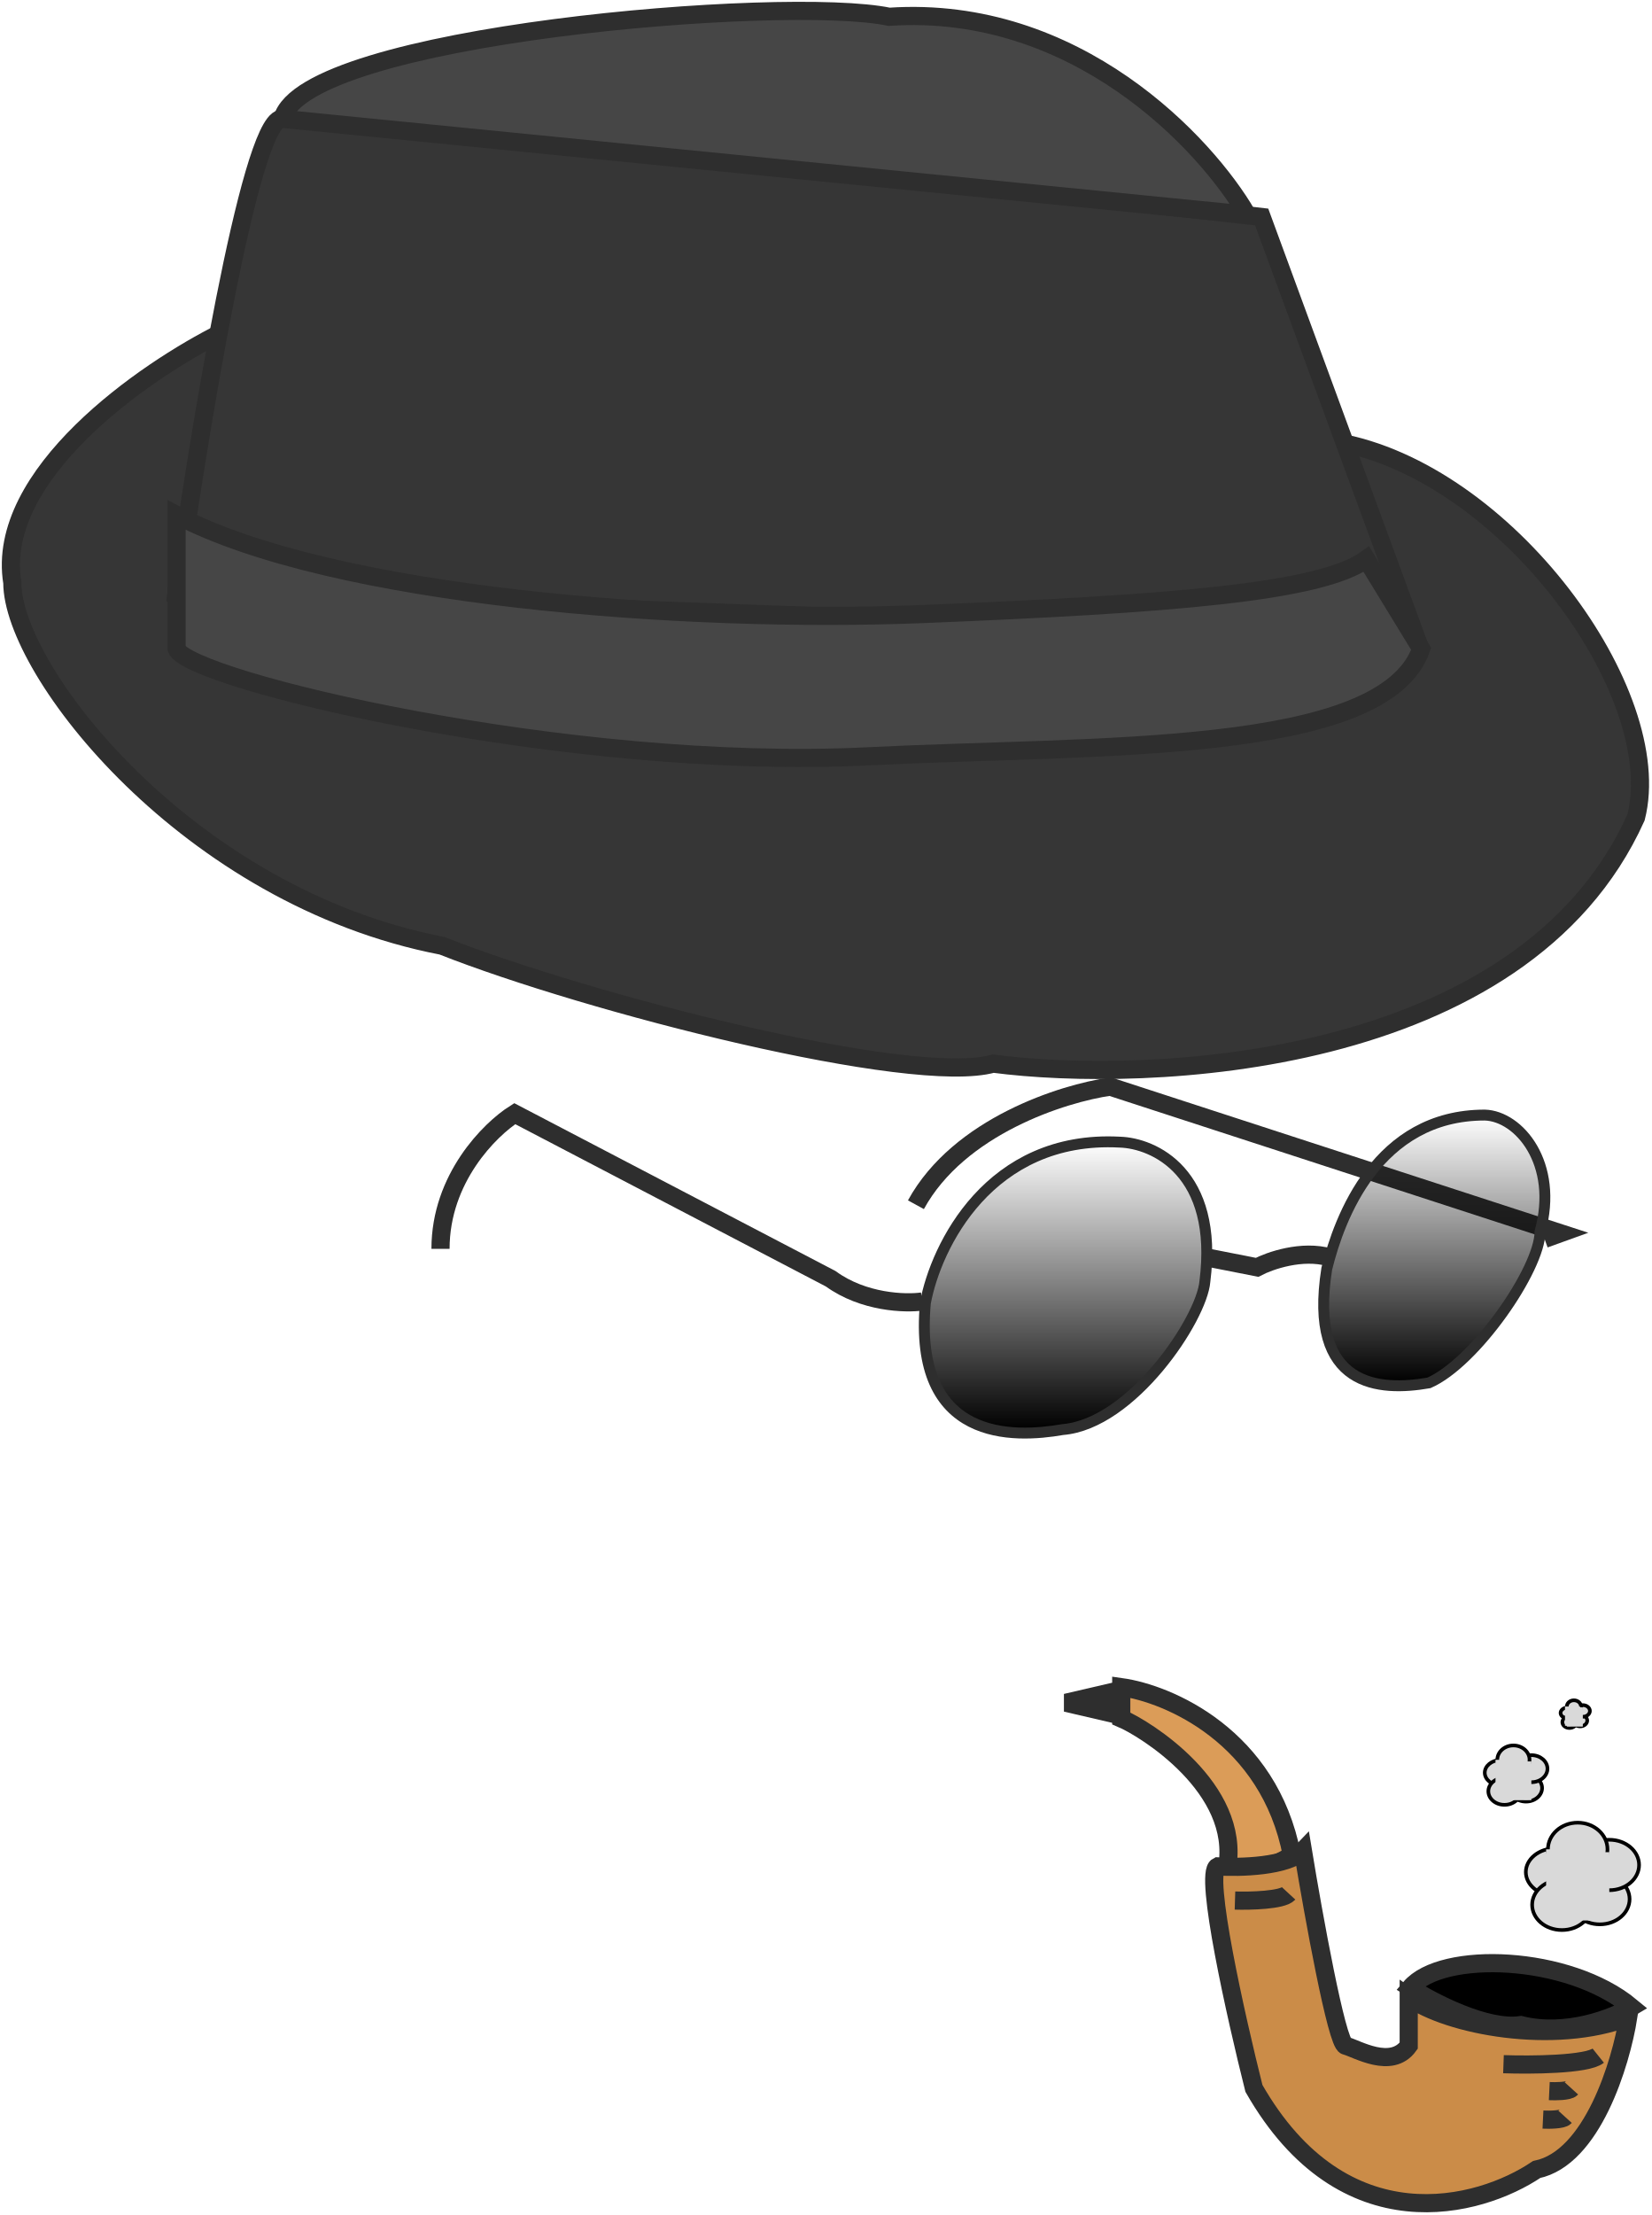
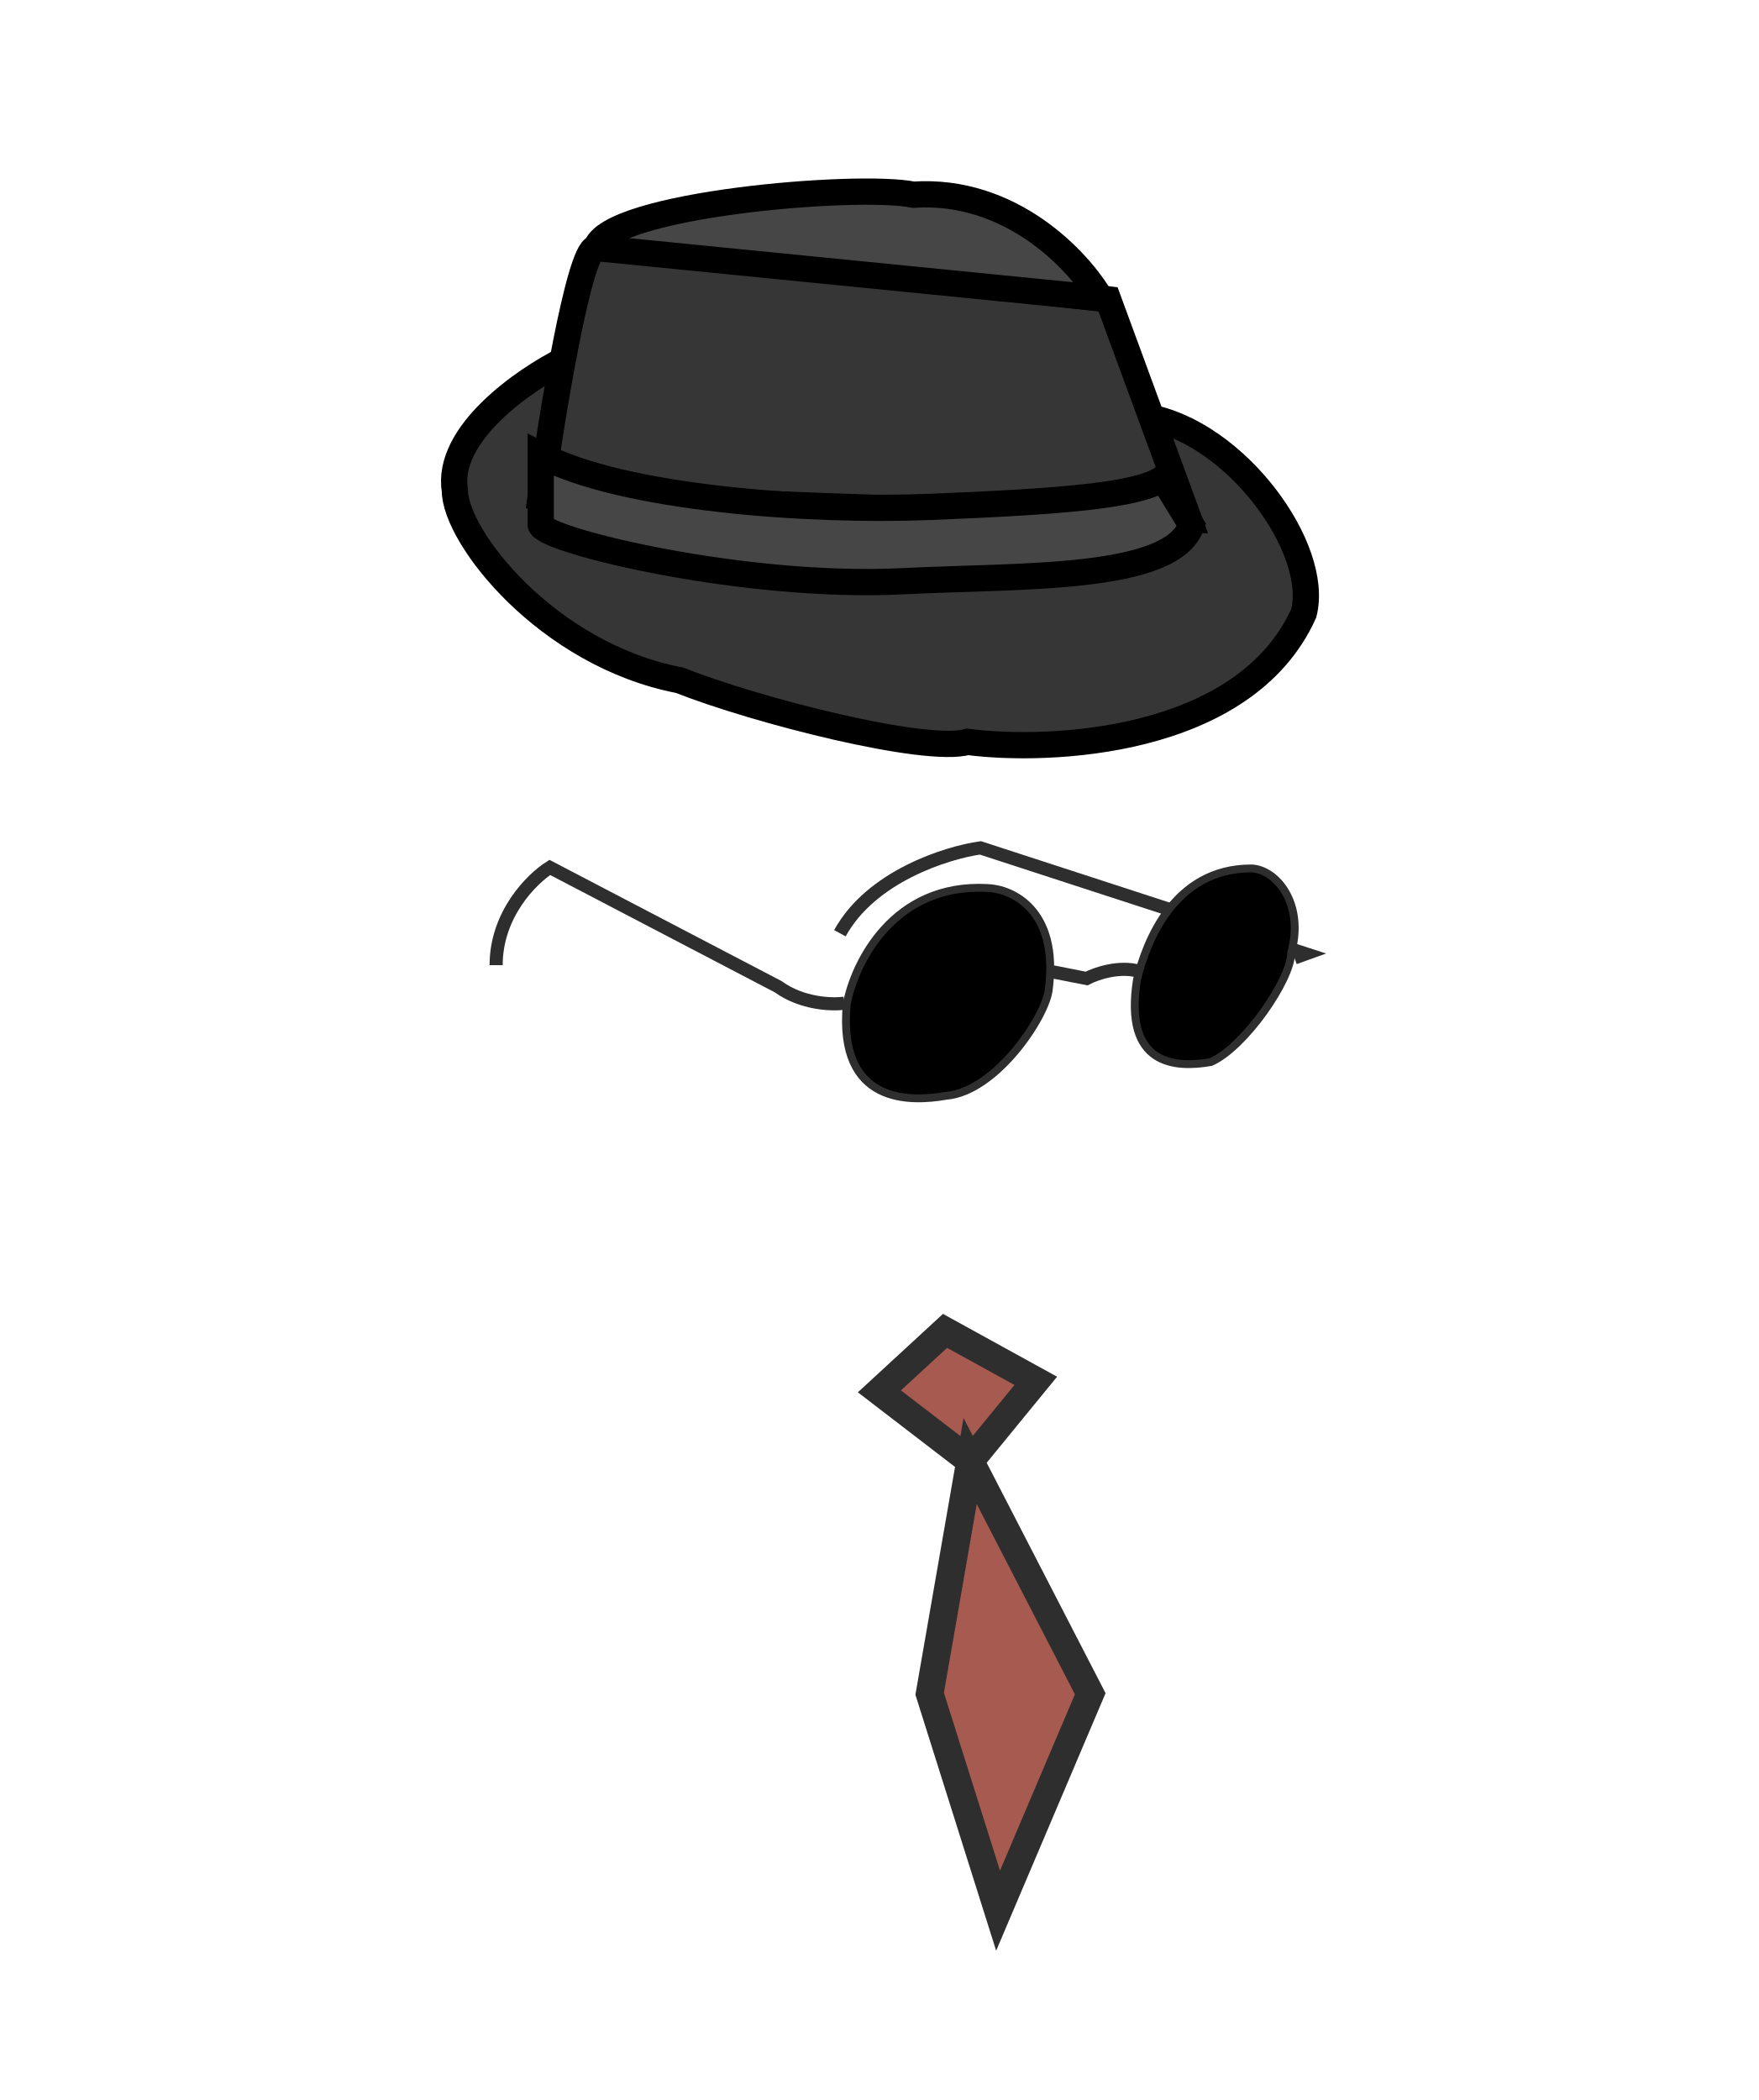
- <svg xmlns="http://www.w3.org/2000/svg" width="455" height="610" viewBox="0 0 455 610" fill="none">
-   <path d="M254.04 358.424C249.4 359.077 237.855 358.737 228.806 352.154L141.79 306.697C134.974 311.008 121.342 324.488 121.342 343.925" stroke="#2E2E2E" stroke-width="5" />
-   <path d="M331.895 352.939C335.724 322.844 317.827 314.797 308.401 314.536C272.532 312.655 257.793 343.273 254.908 358.817C251.428 397.22 279.252 396.045 292.739 393.694C311.882 392.126 331.025 363.128 331.895 352.939Z" fill="url(#paint0_linear_163_696)" stroke="#2E2E2E" stroke-width="3" />
-   <path d="M332.354 346.276L346.276 349.019C349.757 347.191 358.632 344.082 366.29 346.276" stroke="#2E2E2E" stroke-width="5" />
-   <path d="M425.46 341.182L429.81 339.614L305.813 299.252C292.906 301.081 264.133 310.146 252.299 331.777" stroke="#2E2E2E" stroke-width="5" />
-   <path d="M424.209 339.223C429.43 320.414 418.411 307.345 408.984 307.084C379.399 307.084 368.955 335.305 365.474 349.412C360.252 382.329 380.118 383.189 393.604 380.838C406.37 375.275 424.209 349.412 424.209 339.223Z" fill="url(#paint1_linear_163_696)" stroke="#2E2E2E" stroke-width="3" />
-   <path d="M355.85 510.864C349.585 478.26 321.914 466.452 308.861 464.623V473.244C315.387 475.987 341.927 492.446 338.012 514.39C343.929 517.212 352.369 513.215 355.85 510.864Z" fill="#DB9C58" stroke="#2E2E2E" stroke-width="5" />
-   <path d="M307.12 472.069V465.799L293.633 468.934L307.12 472.069Z" fill="#464646" stroke="#2E2E2E" stroke-width="5" />
-   <path d="M449.389 552.737C431.986 538.278 397.18 537.143 388.479 547.421C394.715 551.438 409.536 559.116 418.934 557.698C431.464 560.817 444.458 555.69 449.389 552.737Z" fill="black" stroke="#2E2E2E" stroke-width="5" />
-   <path d="M358.894 509.688C354.717 514.076 341.491 514.39 335.4 513.998C331.571 515.879 340.475 555.536 345.406 575.13C370.119 618.392 407.622 608.047 423.285 597.466C438.6 594.331 446.489 568.207 448.52 555.536C428.071 563.374 398.921 557.887 388.044 550.05V563.374C383.258 570.035 373.686 564.157 370.641 563.374C368.204 562.747 361.794 527.322 358.894 509.688Z" fill="#CB8C48" stroke="#2E2E2E" stroke-width="5" />
-   <path d="M414.148 568.468C421.545 568.73 437.121 568.625 440.253 566.117" stroke="#2E2E2E" stroke-width="5" />
-   <path d="M426.768 575.883C428.493 575.967 432.128 575.934 432.859 575.131" stroke="#2E2E2E" stroke-width="5" />
-   <path d="M340.186 523.403C344.391 523.533 353.238 523.324 354.978 521.443" stroke="#2E2E2E" stroke-width="5" />
-   <path d="M425.025 583.721C426.751 583.805 430.386 583.771 431.116 582.969" stroke="#2E2E2E" stroke-width="5" />
-   <path d="M436.706 515.563C436.706 519.09 433.137 522.117 428.504 522.117C423.871 522.117 420.303 519.09 420.303 515.563C420.303 512.037 423.871 509.01 428.504 509.01C433.137 509.01 436.706 512.037 436.706 515.563Z" fill="#D9D9D9" stroke="black" />
-   <path d="M448.887 523.01C448.887 526.776 445.291 529.955 440.686 529.955C436.08 529.955 432.484 526.776 432.484 523.01C432.484 519.244 436.08 516.064 440.686 516.064C445.291 516.064 448.887 519.244 448.887 523.01Z" fill="#D9D9D9" stroke="black" />
-   <path d="M451.499 513.606C451.499 517.371 447.903 520.551 443.297 520.551C438.692 520.551 435.096 517.371 435.096 513.606C435.096 509.84 438.692 506.66 443.297 506.66C447.903 506.66 451.499 509.84 451.499 513.606Z" fill="#D9D9D9" stroke="black" />
-   <path d="M442.798 509.294C442.798 513.299 439.176 516.632 434.596 516.632C430.016 516.632 426.395 513.299 426.395 509.294C426.395 505.29 430.016 501.957 434.596 501.957C439.176 501.957 442.798 505.29 442.798 509.294Z" fill="#D9D9D9" stroke="black" />
-   <path d="M438.446 524.576C438.446 528.342 434.85 531.522 430.245 531.522C425.639 531.522 422.043 528.342 422.043 524.576C422.043 520.811 425.639 517.631 430.245 517.631C434.85 517.631 438.446 520.811 438.446 524.576Z" fill="#D9D9D9" stroke="black" />
-   <rect x="427.635" y="510.078" width="15.663" height="18.81" fill="#D9D9D9" />
-   <rect x="425.895" y="509.295" width="14.793" height="18.81" fill="#D9D9D9" />
-   <path d="M417.87 488.195C417.87 490.037 415.986 491.698 413.431 491.698C410.876 491.698 408.992 490.037 408.992 488.195C408.992 486.353 410.876 484.691 413.431 484.691C415.986 484.691 417.87 486.353 417.87 488.195Z" fill="#D9D9D9" stroke="black" />
-   <path d="M424.784 492.421C424.784 494.409 422.872 496.147 420.345 496.147C417.818 496.147 415.906 494.409 415.906 492.421C415.906 490.434 417.818 488.695 420.345 488.695C422.872 488.695 424.784 490.434 424.784 492.421Z" fill="#D9D9D9" stroke="black" />
-   <path d="M426.264 487.085C426.264 489.073 424.353 490.811 421.825 490.811C419.298 490.811 417.387 489.073 417.387 487.085C417.387 485.098 419.298 483.359 421.825 483.359C424.353 483.359 426.264 485.098 426.264 487.085Z" fill="#D9D9D9" stroke="black" />
-   <path d="M421.327 484.638C421.327 486.77 419.39 488.586 416.888 488.586C414.386 488.586 412.449 486.77 412.449 484.638C412.449 482.505 414.386 480.689 416.888 480.689C419.39 480.689 421.327 482.505 421.327 484.638Z" fill="#D9D9D9" stroke="black" />
-   <path d="M418.858 493.312C418.858 495.299 416.947 497.038 414.419 497.038C411.892 497.038 409.98 495.299 409.98 493.312C409.98 491.324 411.892 489.586 414.419 489.586C416.947 489.586 418.858 491.324 418.858 493.312Z" fill="#D9D9D9" stroke="black" />
-   <rect x="412.936" y="485.084" width="8.89" height="10.676" fill="#D9D9D9" />
-   <rect x="411.949" y="484.639" width="8.396" height="10.676" fill="#D9D9D9" />
-   <path d="M433.784 471.734C433.784 472.463 433.012 473.223 431.829 473.223C430.647 473.223 429.875 472.463 429.875 471.734C429.875 471.004 430.647 470.244 431.829 470.244C433.012 470.244 433.784 471.004 433.784 471.734Z" fill="#D9D9D9" stroke="black" />
-   <path d="M437.221 473.834C437.221 474.648 436.422 475.434 435.267 475.434C434.112 475.434 433.312 474.648 433.312 473.834C433.312 473.021 434.112 472.234 435.267 472.234C436.422 472.234 437.221 473.021 437.221 473.834Z" fill="#D9D9D9" stroke="black" />
-   <path d="M437.955 471.182C437.955 471.995 437.156 472.782 436.001 472.782C434.846 472.782 434.047 471.995 434.047 471.182C434.047 470.369 434.846 469.582 436.001 469.582C437.156 469.582 437.955 470.369 437.955 471.182Z" fill="#D9D9D9" stroke="black" />
-   <path d="M435.5 469.966C435.5 470.863 434.676 471.677 433.546 471.677C432.416 471.677 431.592 470.863 431.592 469.966C431.592 469.07 432.416 468.256 433.546 468.256C434.676 468.256 435.5 469.07 435.5 469.966Z" fill="#D9D9D9" stroke="black" />
-   <path d="M434.276 474.278C434.276 475.091 433.477 475.878 432.321 475.878C431.166 475.878 430.367 475.091 430.367 474.278C430.367 473.464 431.166 472.678 432.321 472.678C433.477 472.678 434.276 473.464 434.276 474.278Z" fill="#D9D9D9" stroke="black" />
-   <rect x="431.584" y="470.188" width="4.418" height="5.305" fill="#D9D9D9" />
-   <rect x="431.092" y="469.965" width="4.172" height="5.305" fill="#D9D9D9" />
-   <path d="M3.395 160.469C-1.478 130.687 39.941 102.08 61.26 91.5L367.989 121.674C414.977 129.825 459.355 191.035 450.654 225.127C419.328 294.723 315.345 298.407 273.577 292.921C251.301 299.191 162.093 276.394 121.776 260.458C51.816 246.978 3.395 184.765 3.395 160.469Z" fill="#363636" stroke="#2E2E2E" stroke-width="5" />
-   <path d="M77.356 32.721C68.654 34.602 54.587 120.5 48.641 163.213L390.176 175.753L347.539 59.76C261.103 49.963 86.057 30.84 77.356 32.721Z" fill="#363636" stroke="#2E2E2E" stroke-width="5" />
-   <path d="M254.432 169.092C188.983 171.737 91.718 164.452 48.641 141.843V178.696C51.838 187.165 156.206 212.436 239.204 208.279C301.856 205.142 381.04 208.279 391.481 178.696L376.382 153.997C363.8 163.145 322.304 166.349 254.432 169.092Z" fill="#464646" />
-   <path d="M343.519 59.118L77.791 32.722C83.882 9.599 216.212 -1.389 244.93 4.622C296.445 1.172 332.121 39.516 343.519 59.118Z" fill="#464646" />
-   <path d="M254.432 169.092C188.983 171.737 91.718 164.452 48.641 141.843V178.696C51.838 187.165 156.206 212.436 239.204 208.279C301.856 205.142 381.04 208.279 391.481 178.696L376.382 153.997C363.8 163.145 322.304 166.349 254.432 169.092Z" stroke="#2E2E2E" stroke-width="5" />
-   <path d="M343.519 59.118L77.791 32.722C83.882 9.599 216.212 -1.389 244.93 4.622C296.445 1.172 332.121 39.516 343.519 59.118Z" stroke="#2E2E2E" stroke-width="5" />
-   <defs>
-     <linearGradient id="paint0_linear_163_696" x1="293.517" y1="314.453" x2="293.517" y2="394.666" gradientUnits="userSpaceOnUse">
-       <stop stop-opacity="0" />
-       <stop offset="0.99" />
-     </linearGradient>
-     <linearGradient id="paint1_linear_163_696" x1="395.086" y1="307.084" x2="395.086" y2="381.633" gradientUnits="userSpaceOnUse">
-       <stop stop-opacity="0" />
-       <stop offset="0.99" />
-     </linearGradient>
-   </defs>
+ <svg xmlns="http://www.w3.org/2000/svg" width="670" height="800" viewBox="0 0 670 800" fill="none">
+   <path d="M321.699 382.172C317.058 382.825 305.514 382.486 296.464 375.902L209.449 330.445C202.632 334.756 189 348.236 189 367.673" stroke="#2E2E2E" stroke-width="5" />
+   <path d="M399.553 376.687C403.382 346.592 385.486 338.545 376.059 338.284C340.19 336.403 325.452 367.021 322.566 382.565C319.086 420.968 346.91 419.793 360.397 417.442C379.54 415.874 398.683 386.876 399.553 376.687Z" fill="black" stroke="#2E2E2E" stroke-width="3" />
+   <path d="M400.012 370.024L413.934 372.767C417.415 370.939 426.29 367.83 433.948 370.024" stroke="#2E2E2E" stroke-width="5" />
+   <path d="M493.118 364.93L497.469 363.363L373.472 323C360.564 324.829 331.791 333.894 319.957 355.525" stroke="#2E2E2E" stroke-width="5" />
+   <path d="M491.867 362.971C497.088 344.162 486.069 331.093 476.642 330.832C447.057 330.832 436.613 359.053 433.132 373.16C427.91 406.077 447.776 406.937 461.262 404.586C474.029 399.023 491.867 373.16 491.867 362.971Z" fill="black" stroke="#2E2E2E" stroke-width="3" />
+   <path d="M173.286 186.854C169.762 165.321 199.709 144.638 215.123 136.988L436.894 158.805C470.867 164.698 502.953 208.954 496.662 233.603C474.013 283.922 398.831 286.586 368.632 282.619C352.526 287.152 288.027 270.67 258.877 259.148C208.295 249.402 173.286 204.42 173.286 186.854Z" fill="#363636" stroke="black" stroke-width="10" />
+   <path d="M226.762 94.488C220.47 95.848 210.299 157.954 206 188.836L452.936 197.902L422.109 114.038C359.614 106.954 233.053 93.128 226.762 94.488Z" fill="#363636" stroke="black" stroke-width="10" />
+   <path d="M354.791 193.088C307.47 195 237.146 189.732 206 173.386V200.032C208.312 206.154 283.772 224.426 343.781 221.421C389.079 219.152 446.33 221.421 453.88 200.032L442.963 182.173C433.866 188.787 403.864 191.104 354.791 193.088Z" fill="#464646" />
+   <path d="M419.203 113.575L227.076 94.489C231.48 77.771 327.157 69.827 347.921 74.173C385.167 71.678 410.961 99.401 419.203 113.575Z" fill="#464646" />
+   <path d="M354.791 193.088C307.47 195 237.146 189.732 206 173.386V200.032C208.312 206.154 283.772 224.426 343.781 221.421C389.079 219.152 446.33 221.421 453.88 200.032L442.963 182.173C433.866 188.787 403.864 191.104 354.791 193.088Z" stroke="black" stroke-width="10" />
+   <path d="M419.203 113.575L227.076 94.489C231.48 77.771 327.157 69.827 347.921 74.173C385.167 71.678 410.961 99.401 419.203 113.575Z" stroke="black" stroke-width="10" />
+   <path d="M369.575 556.585L335 530.039L360 507L394.575 526.033L369.575 556.585L415.319 645.237L380.213 727.878L354.149 645.237L369.575 556.585Z" fill="#A75A50" />
+   <path d="M369.575 556.585L335 530.039L360 507L394.575 526.033L369.575 556.585ZM369.575 556.585L354.149 645.237L380.213 727.878L415.319 645.237L369.575 556.585Z" stroke="#2E2E2E" stroke-width="10.579" />
</svg>
